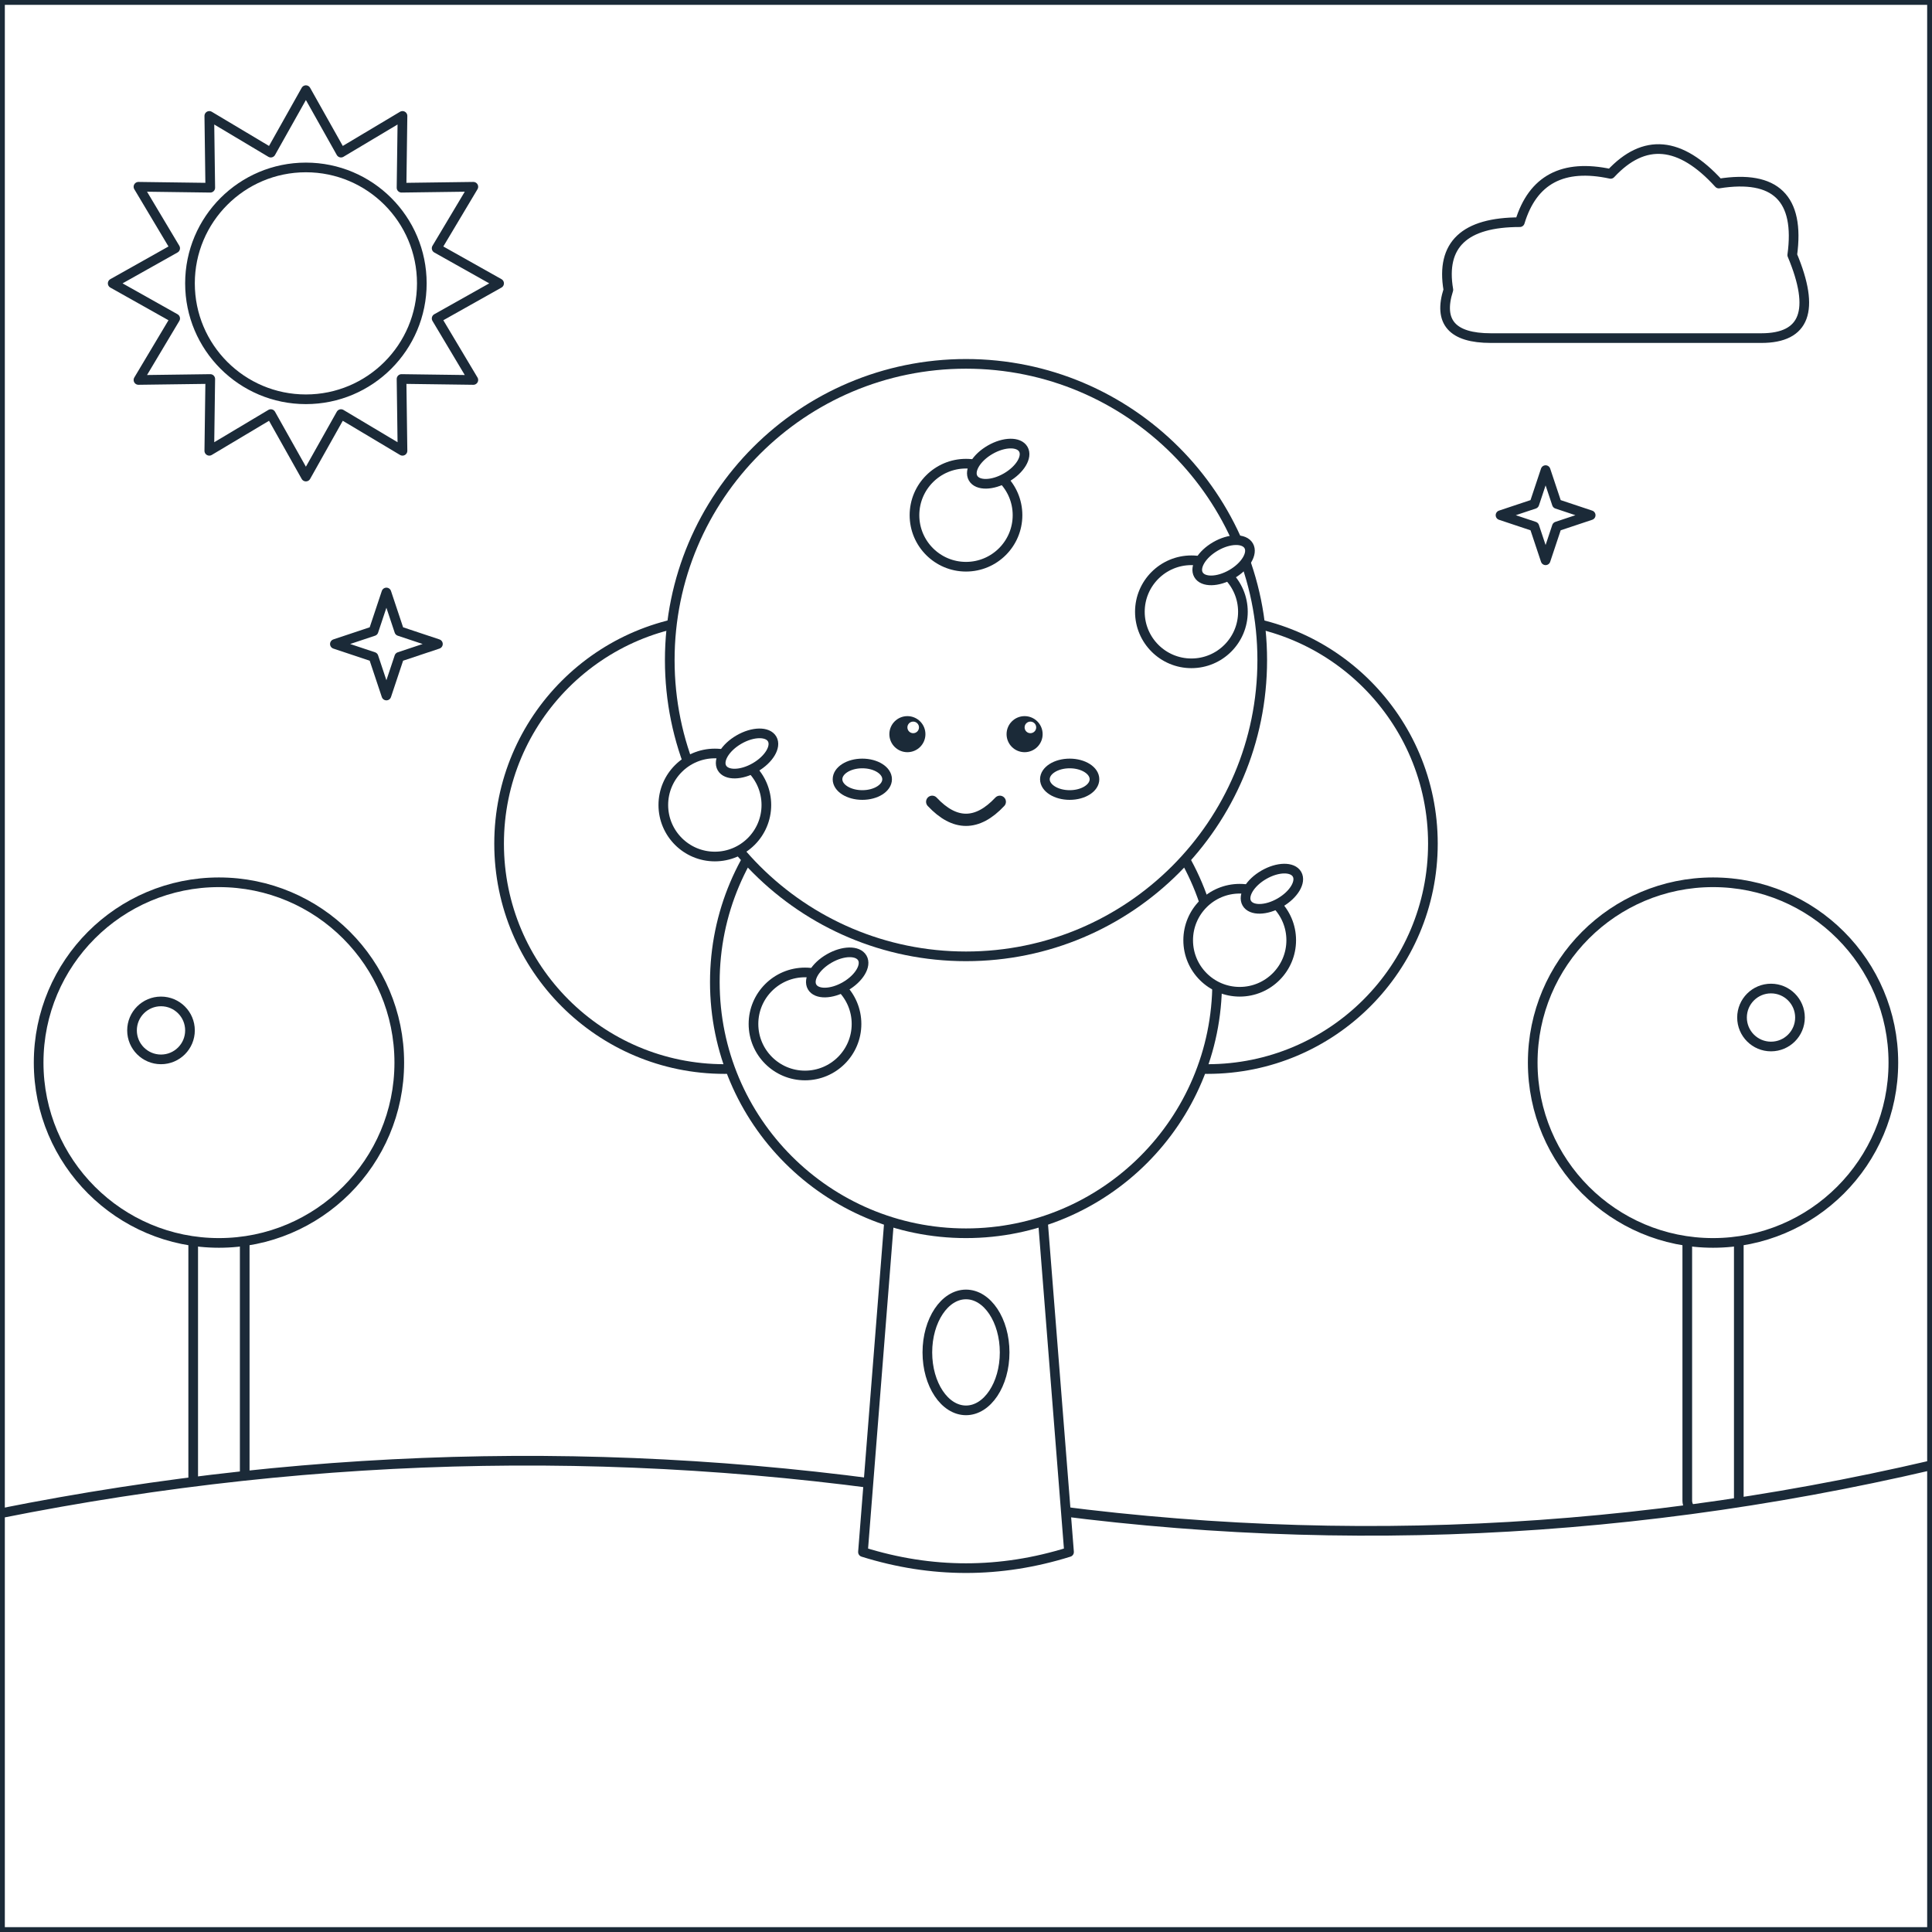
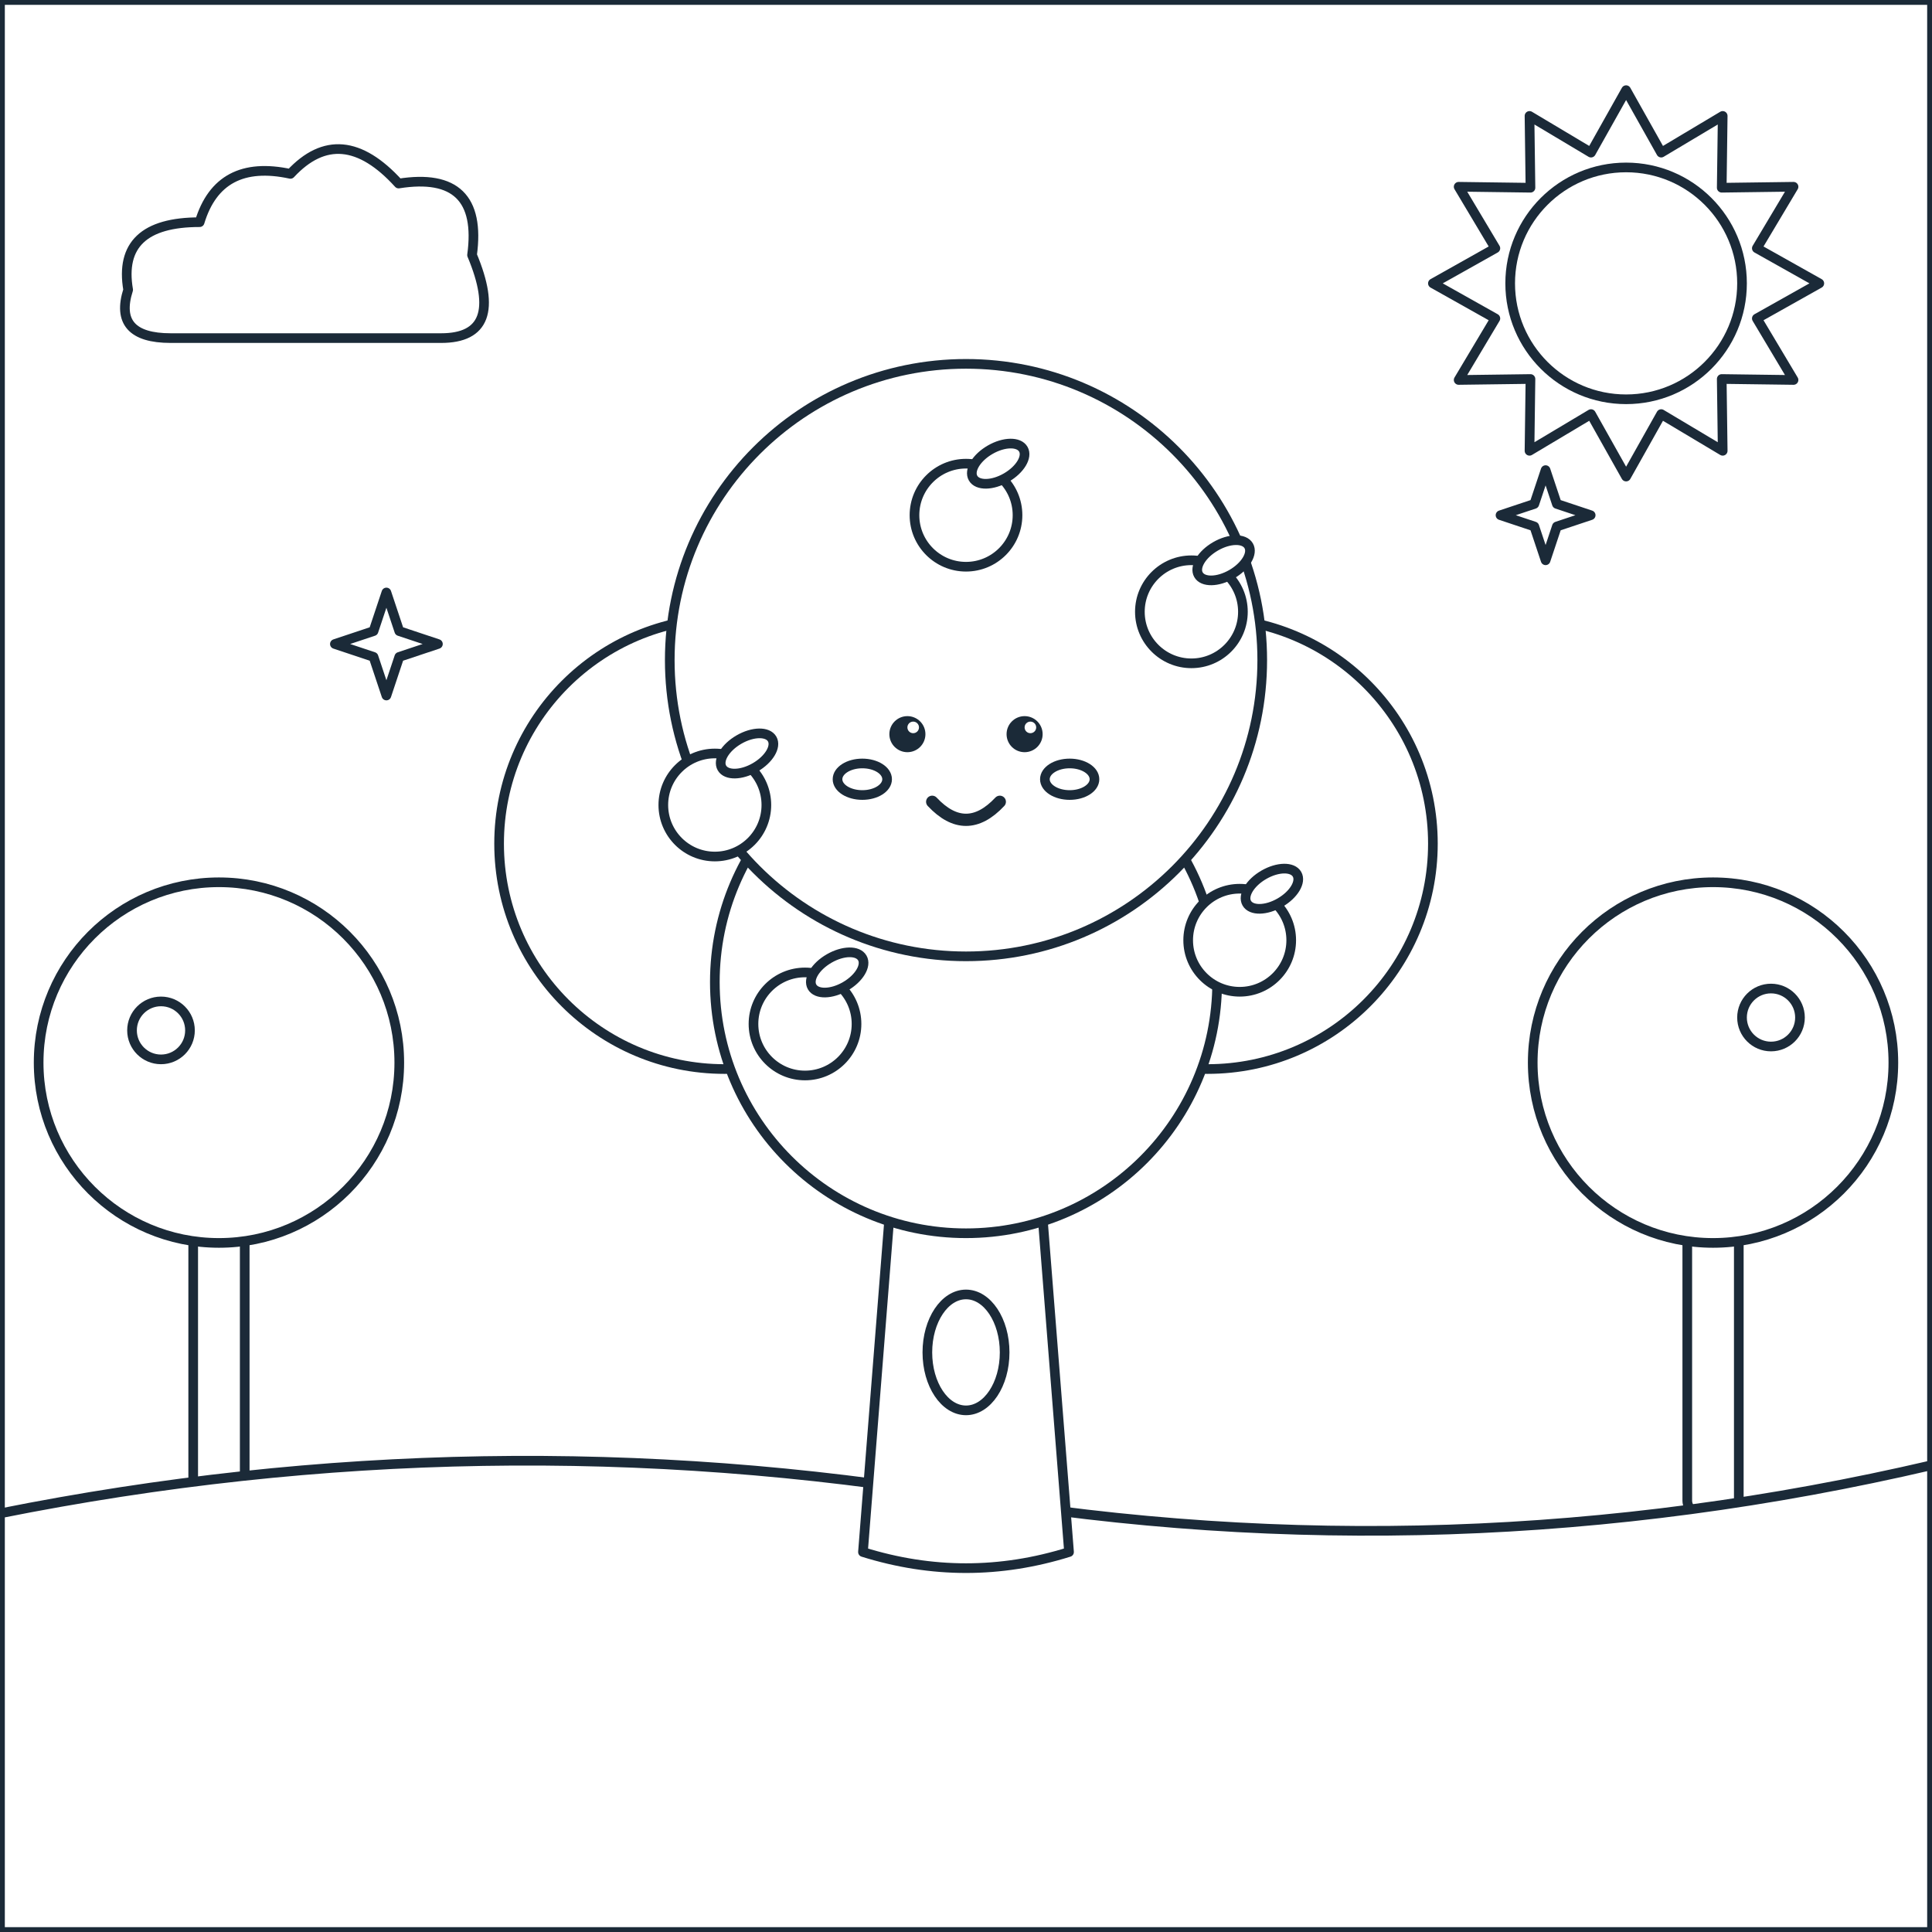
<svg xmlns="http://www.w3.org/2000/svg" viewBox="0 0 600 600" data-picture="cay-co-thu--qua-tao-vang">
  <g class="scene-back">
    <rect x="0" y="0" width="600" height="600" rx="0" id="r-nen-troi" data-region="nen-troi" class="region" fill="#FFFFFF" stroke="#1B2A38" stroke-width="3" stroke-linejoin="round" />
-     <polygon points="95,28 105.9,47.4 125,36 124.7,58.3 147,58 135.6,77.1 155,88 135.6,98.9 147,118 124.7,117.7 125,140 105.9,128.6 95,148 84.1,128.6 65,140 65.3,117.7 43,118 54.4,98.9 35,88 54.4,77.1 43,58 65.3,58.3 65,36 84.1,47.4" id="r-tia-nang" data-region="tia-nang" class="region" fill="#FFFFFF" stroke="#1B2A38" stroke-width="3" stroke-linejoin="round" />
-     <ellipse cx="95" cy="88" rx="36" ry="36" id="r-mat-troi" data-region="mat-troi" class="region" fill="#FFFFFF" stroke="#1B2A38" stroke-width="3" stroke-linejoin="round" />
-     <path d="M 463 105 Q 445 105 449.8 90 Q 446.2 69 472 69 Q 478 49.2 500.2 54 Q 515.8 37.2 533.8 57 Q 560.2 52.8 556.6 79.2 Q 567.4 105 547 105 Z" id="r-may-1" data-region="may-1" class="region" fill="#FFFFFF" stroke="#1B2A38" stroke-width="3" stroke-linejoin="round" />
+     <polygon points="505,28 515.9,47.4 535,36 534.7,58.3 557,58 545.6,77.1 565,88 545.6,98.9 557,118 534.7,117.7 535,140 515.9,128.6 505,148 494.1,128.6 475,140 475.3,117.7 453,118 464.4,98.9 445,88 464.4,77.1 453,58 475.3,58.3 475,36 494.1,47.4" id="r-tia-nang" data-region="tia-nang" class="region" fill="#FFFFFF" stroke="#1B2A38" stroke-width="3" stroke-linejoin="round" />
+     <ellipse cx="505" cy="88" rx="36" ry="36" id="r-mat-troi" data-region="mat-troi" class="region" fill="#FFFFFF" stroke="#1B2A38" stroke-width="3" stroke-linejoin="round" />
+     <path d="M 53 105 Q 35 105 39.8 90 Q 36.2 69 62 69 Q 68 49.2 90.2 54 Q 105.8 37.2 123.8 57 Q 150.2 52.8 146.6 79.2 Q 157.4 105 137 105 Z" id="r-may-1" data-region="may-1" class="region" fill="#FFFFFF" stroke="#1B2A38" stroke-width="3" stroke-linejoin="round" />
    <rect x="60" y="360" width="16" height="110" rx="4" id="r-than-vuon-1" data-region="than-vuon-1" class="region" fill="#FFFFFF" stroke="#1B2A38" stroke-width="3" stroke-linejoin="round" />
    <ellipse cx="68" cy="330" rx="56" ry="56" id="r-tan-vuon-1" data-region="tan-vuon-1" class="region" fill="#FFFFFF" stroke="#1B2A38" stroke-width="3" stroke-linejoin="round" />
    <ellipse cx="50" cy="320" rx="9" ry="9" id="r-qua-vuon-1" data-region="qua-vuon-1" class="region" fill="#FFFFFF" stroke="#1B2A38" stroke-width="3" stroke-linejoin="round" />
    <rect x="524" y="360" width="16" height="110" rx="4" id="r-than-vuon-2" data-region="than-vuon-2" class="region" fill="#FFFFFF" stroke="#1B2A38" stroke-width="3" stroke-linejoin="round" />
    <ellipse cx="532" cy="330" rx="56" ry="56" id="r-tan-vuon-2" data-region="tan-vuon-2" class="region" fill="#FFFFFF" stroke="#1B2A38" stroke-width="3" stroke-linejoin="round" />
    <ellipse cx="550" cy="316" rx="9" ry="9" id="r-qua-vuon-2" data-region="qua-vuon-2" class="region" fill="#FFFFFF" stroke="#1B2A38" stroke-width="3" stroke-linejoin="round" />
    <path d="M 0 470 Q 150 440 300 465 Q 450 490 600 455 L 600 600 L 0 600 Z" id="r-nen-dat" data-region="nen-dat" class="region" fill="#FFFFFF" stroke="#1B2A38" stroke-width="3" stroke-linejoin="round" />
  </g>
  <g id="subject" class="subject anim-sway">
    <path d="M 268 482 L 280 330 L 320 330 L 332 482 Q 300 492 268 482 Z" id="r-than-cay" data-region="than-cay" class="region" fill="#FFFFFF" stroke="#1B2A38" stroke-width="3" stroke-linejoin="round" />
    <ellipse cx="300" cy="420" rx="12" ry="18" id="r-hoc-cay" data-region="hoc-cay" class="region" fill="#FFFFFF" stroke="#1B2A38" stroke-width="3" stroke-linejoin="round" />
    <ellipse cx="225" cy="262" rx="70" ry="70" id="r-tan-la-trai" data-region="tan-la-trai" class="region" fill="#FFFFFF" stroke="#1B2A38" stroke-width="3" stroke-linejoin="round" />
    <ellipse cx="375" cy="262" rx="70" ry="70" id="r-tan-la-phai" data-region="tan-la-phai" class="region" fill="#FFFFFF" stroke="#1B2A38" stroke-width="3" stroke-linejoin="round" />
    <ellipse cx="300" cy="305" rx="78" ry="78" id="r-tan-la-duoi" data-region="tan-la-duoi" class="region" fill="#FFFFFF" stroke="#1B2A38" stroke-width="3" stroke-linejoin="round" />
    <ellipse cx="300" cy="205" rx="92" ry="92" id="r-tan-la-tren" data-region="tan-la-tren" class="region" fill="#FFFFFF" stroke="#1B2A38" stroke-width="3" stroke-linejoin="round" />
    <ellipse cx="222" cy="250" rx="13" ry="13" id="r-qua-1" data-region="qua-1" class="region" fill="#FFFFFF" stroke="#1B2A38" stroke-width="3" stroke-linejoin="round" />
    <ellipse cx="370" cy="190" rx="13" ry="13" id="r-qua-2" data-region="qua-2" class="region" fill="#FFFFFF" stroke="#1B2A38" stroke-width="3" stroke-linejoin="round" />
    <ellipse cx="385" cy="292" rx="13" ry="13" id="r-qua-3" data-region="qua-3" class="region" fill="#FFFFFF" stroke="#1B2A38" stroke-width="3" stroke-linejoin="round" />
    <ellipse cx="250" cy="318" rx="13" ry="13" id="r-qua-4" data-region="qua-4" class="region" fill="#FFFFFF" stroke="#1B2A38" stroke-width="3" stroke-linejoin="round" />
    <g class="deco" pointer-events="none">
      <circle cx="281.8" cy="228" r="5.6" fill="#1B2A38" />
    </g>
    <g class="deco" pointer-events="none">
      <circle cx="318.2" cy="228" r="5.6" fill="#1B2A38" />
    </g>
    <g class="deco" pointer-events="none">
      <circle cx="283.6" cy="225.9" r="1.8" fill="#FFFFFF" />
    </g>
    <g class="deco" pointer-events="none">
      <circle cx="320" cy="225.9" r="1.8" fill="#FFFFFF" />
    </g>
    <ellipse cx="267.8" cy="242" rx="7.7" ry="4.9" id="r-ma-trai" data-region="ma-trai" class="region" fill="#FFFFFF" stroke="#1B2A38" stroke-width="3" stroke-linejoin="round" />
    <ellipse cx="332.2" cy="242" rx="7.7" ry="4.9" id="r-ma-phai" data-region="ma-phai" class="region" fill="#FFFFFF" stroke="#1B2A38" stroke-width="3" stroke-linejoin="round" />
    <g class="deco" pointer-events="none">
      <path d="M 289.5 249 Q 300 260.2 310.5 249" fill="none" stroke="#1B2A38" stroke-width="3.8" stroke-linecap="round" stroke-linejoin="round" />
    </g>
    <ellipse cx="222" cy="250" rx="16" ry="16" id="r-tao-vang-1" data-region="tao-vang-1" class="region" fill="#FFFFFF" stroke="#1B2A38" stroke-width="3" stroke-linejoin="round" />
    <ellipse cx="232" cy="234" rx="9" ry="5" transform="rotate(-30 232 234)" id="r-la-tao-vang-1" data-region="la-tao-vang-1" class="region" fill="#FFFFFF" stroke="#1B2A38" stroke-width="3" stroke-linejoin="round" />
    <ellipse cx="370" cy="190" rx="16" ry="16" id="r-tao-vang-2" data-region="tao-vang-2" class="region" fill="#FFFFFF" stroke="#1B2A38" stroke-width="3" stroke-linejoin="round" />
    <ellipse cx="380" cy="174" rx="9" ry="5" transform="rotate(-30 380 174)" id="r-la-tao-vang-2" data-region="la-tao-vang-2" class="region" fill="#FFFFFF" stroke="#1B2A38" stroke-width="3" stroke-linejoin="round" />
    <ellipse cx="385" cy="292" rx="16" ry="16" id="r-tao-vang-3" data-region="tao-vang-3" class="region" fill="#FFFFFF" stroke="#1B2A38" stroke-width="3" stroke-linejoin="round" />
    <ellipse cx="395" cy="276" rx="9" ry="5" transform="rotate(-30 395 276)" id="r-la-tao-vang-3" data-region="la-tao-vang-3" class="region" fill="#FFFFFF" stroke="#1B2A38" stroke-width="3" stroke-linejoin="round" />
    <ellipse cx="250" cy="318" rx="16" ry="16" id="r-tao-vang-4" data-region="tao-vang-4" class="region" fill="#FFFFFF" stroke="#1B2A38" stroke-width="3" stroke-linejoin="round" />
    <ellipse cx="260" cy="302" rx="9" ry="5" transform="rotate(-30 260 302)" id="r-la-tao-vang-4" data-region="la-tao-vang-4" class="region" fill="#FFFFFF" stroke="#1B2A38" stroke-width="3" stroke-linejoin="round" />
    <ellipse cx="300" cy="160" rx="16" ry="16" id="r-tao-vang-5" data-region="tao-vang-5" class="region" fill="#FFFFFF" stroke="#1B2A38" stroke-width="3" stroke-linejoin="round" />
    <ellipse cx="310" cy="144" rx="9" ry="5" transform="rotate(-30 310 144)" id="r-la-tao-vang-5" data-region="la-tao-vang-5" class="region" fill="#FFFFFF" stroke="#1B2A38" stroke-width="3" stroke-linejoin="round" />
    <polygon points="120,184 124,196 136,200 124,204 120,216 116,204 104,200 116,196" id="r-lap-lanh-1" data-region="lap-lanh-1" class="region" fill="#FFFFFF" stroke="#1B2A38" stroke-width="3" stroke-linejoin="round" />
    <polygon points="480,146 483.5,156.5 494,160 483.5,163.5 480,174 476.5,163.5 466,160 476.5,156.5" id="r-lap-lanh-2" data-region="lap-lanh-2" class="region" fill="#FFFFFF" stroke="#1B2A38" stroke-width="3" stroke-linejoin="round" />
  </g>
  <g class="scene-front">

</g>
</svg>
